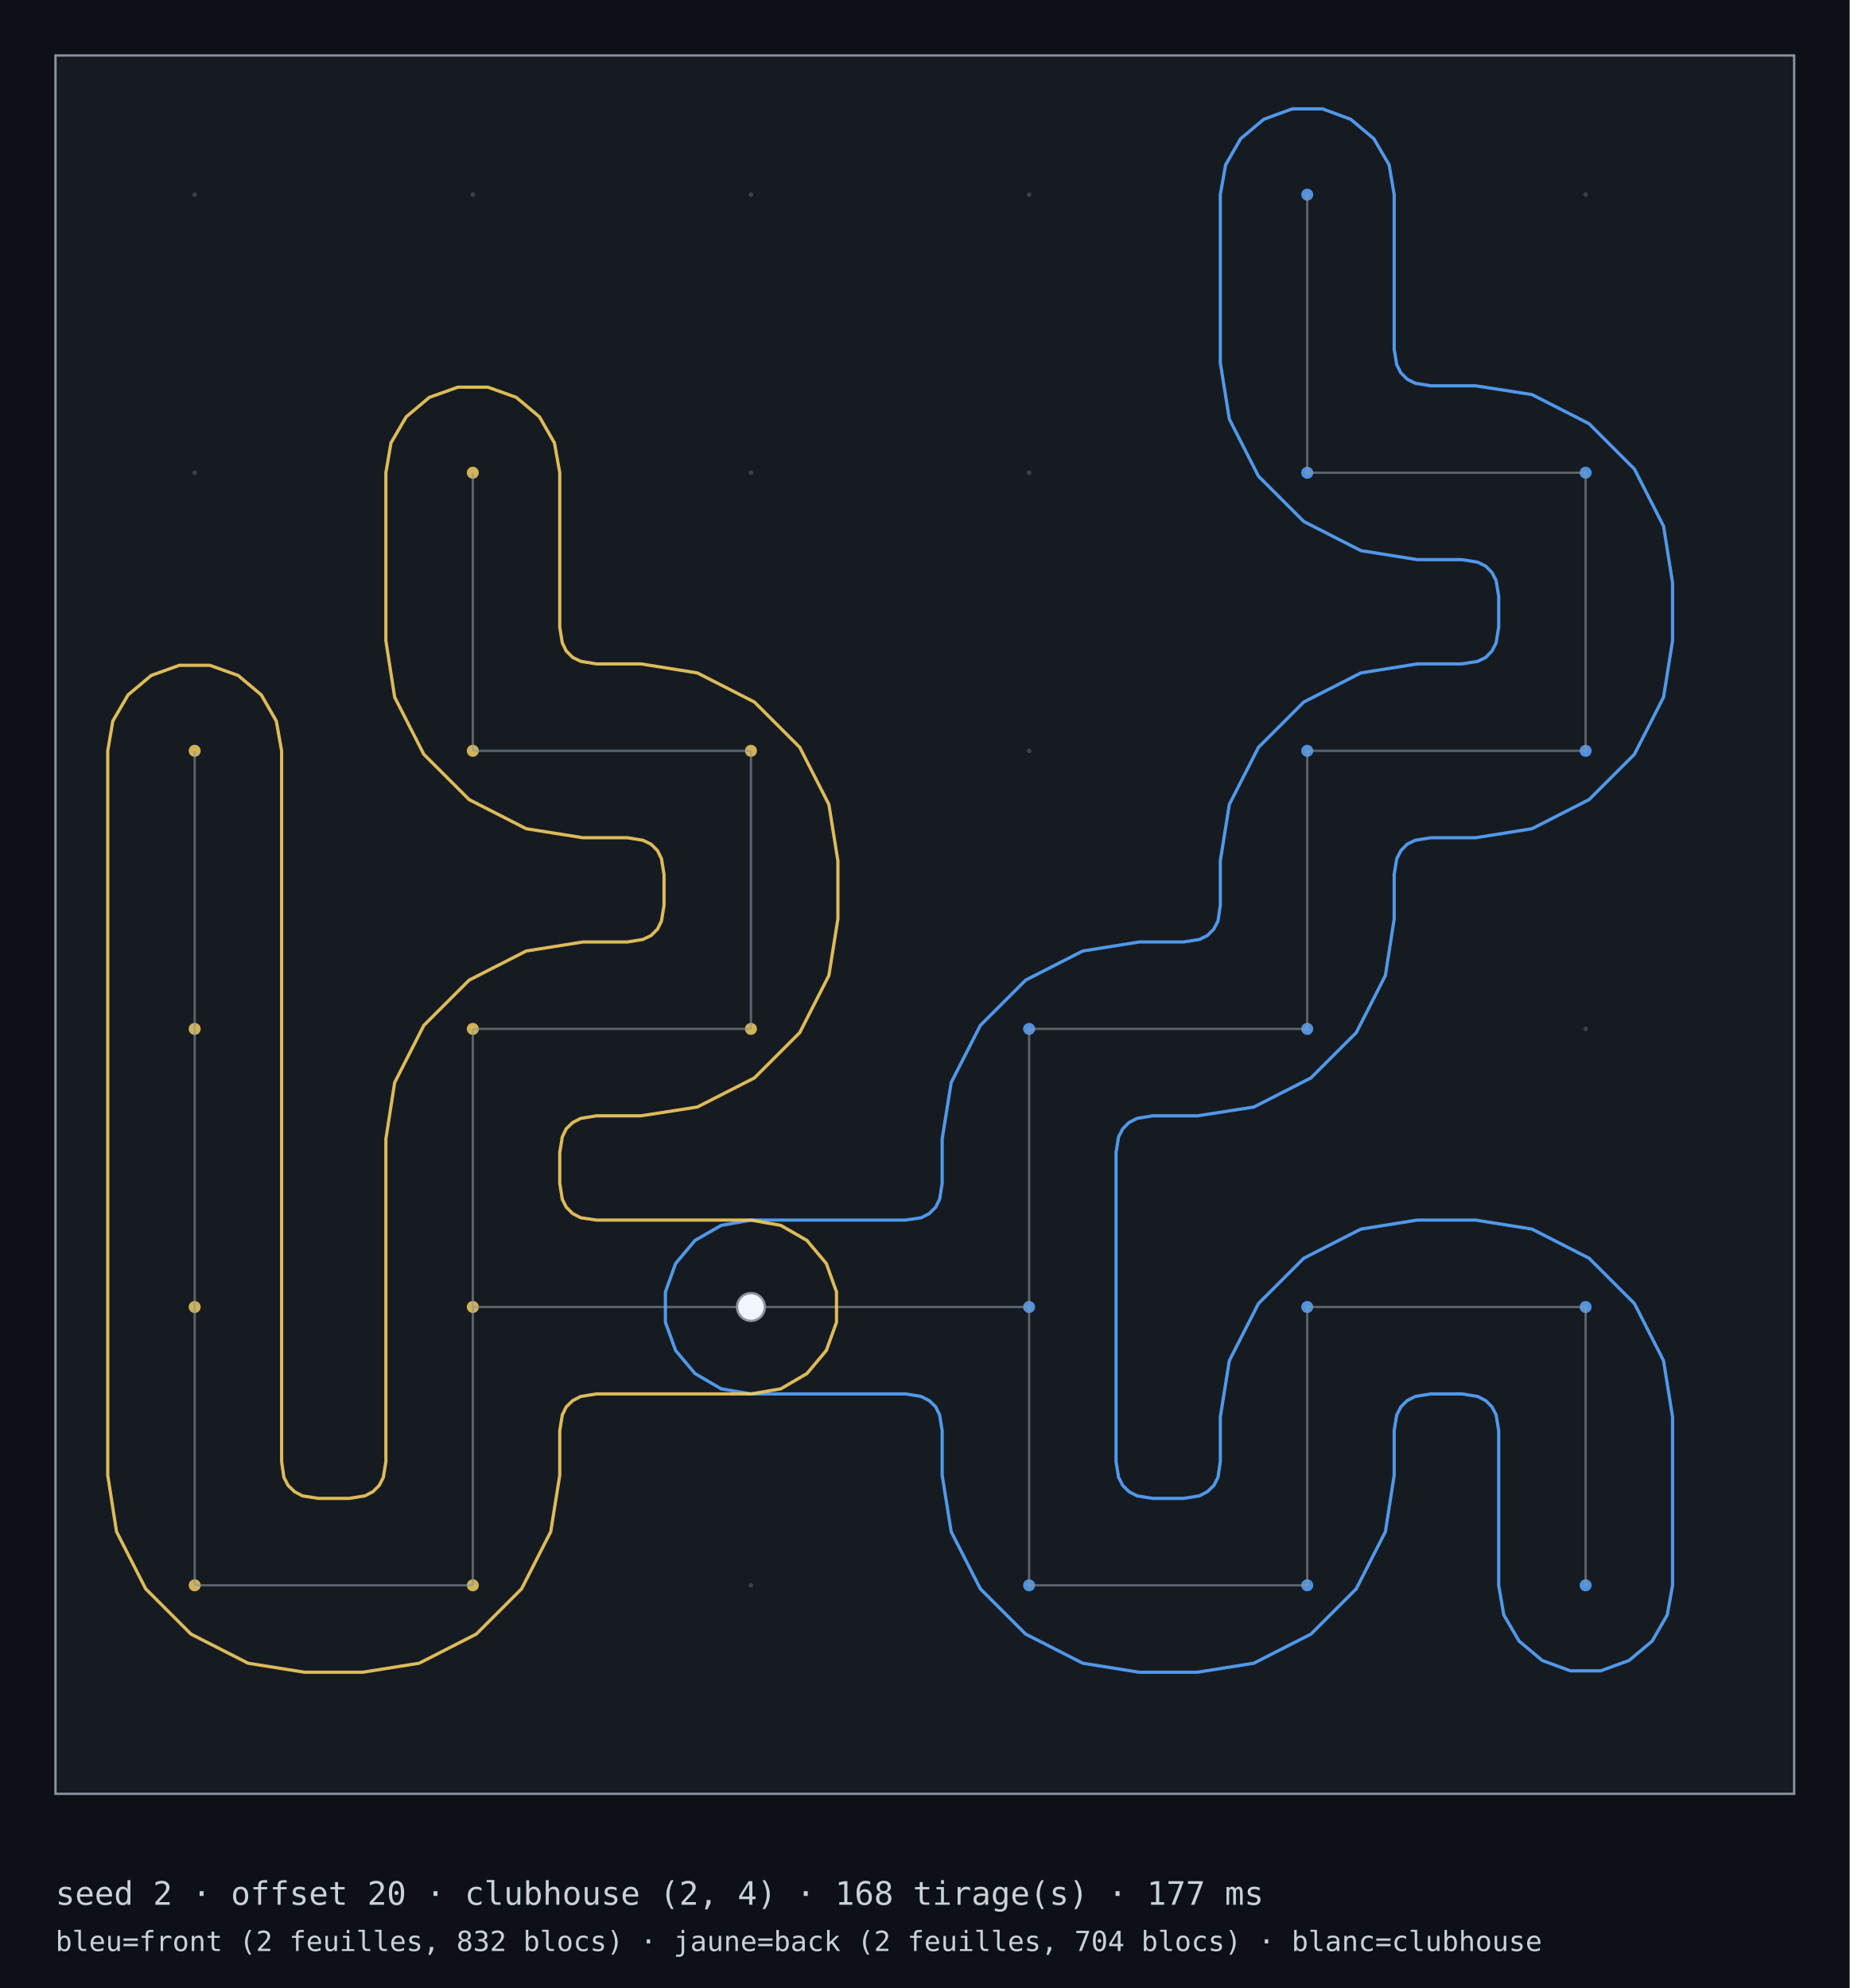
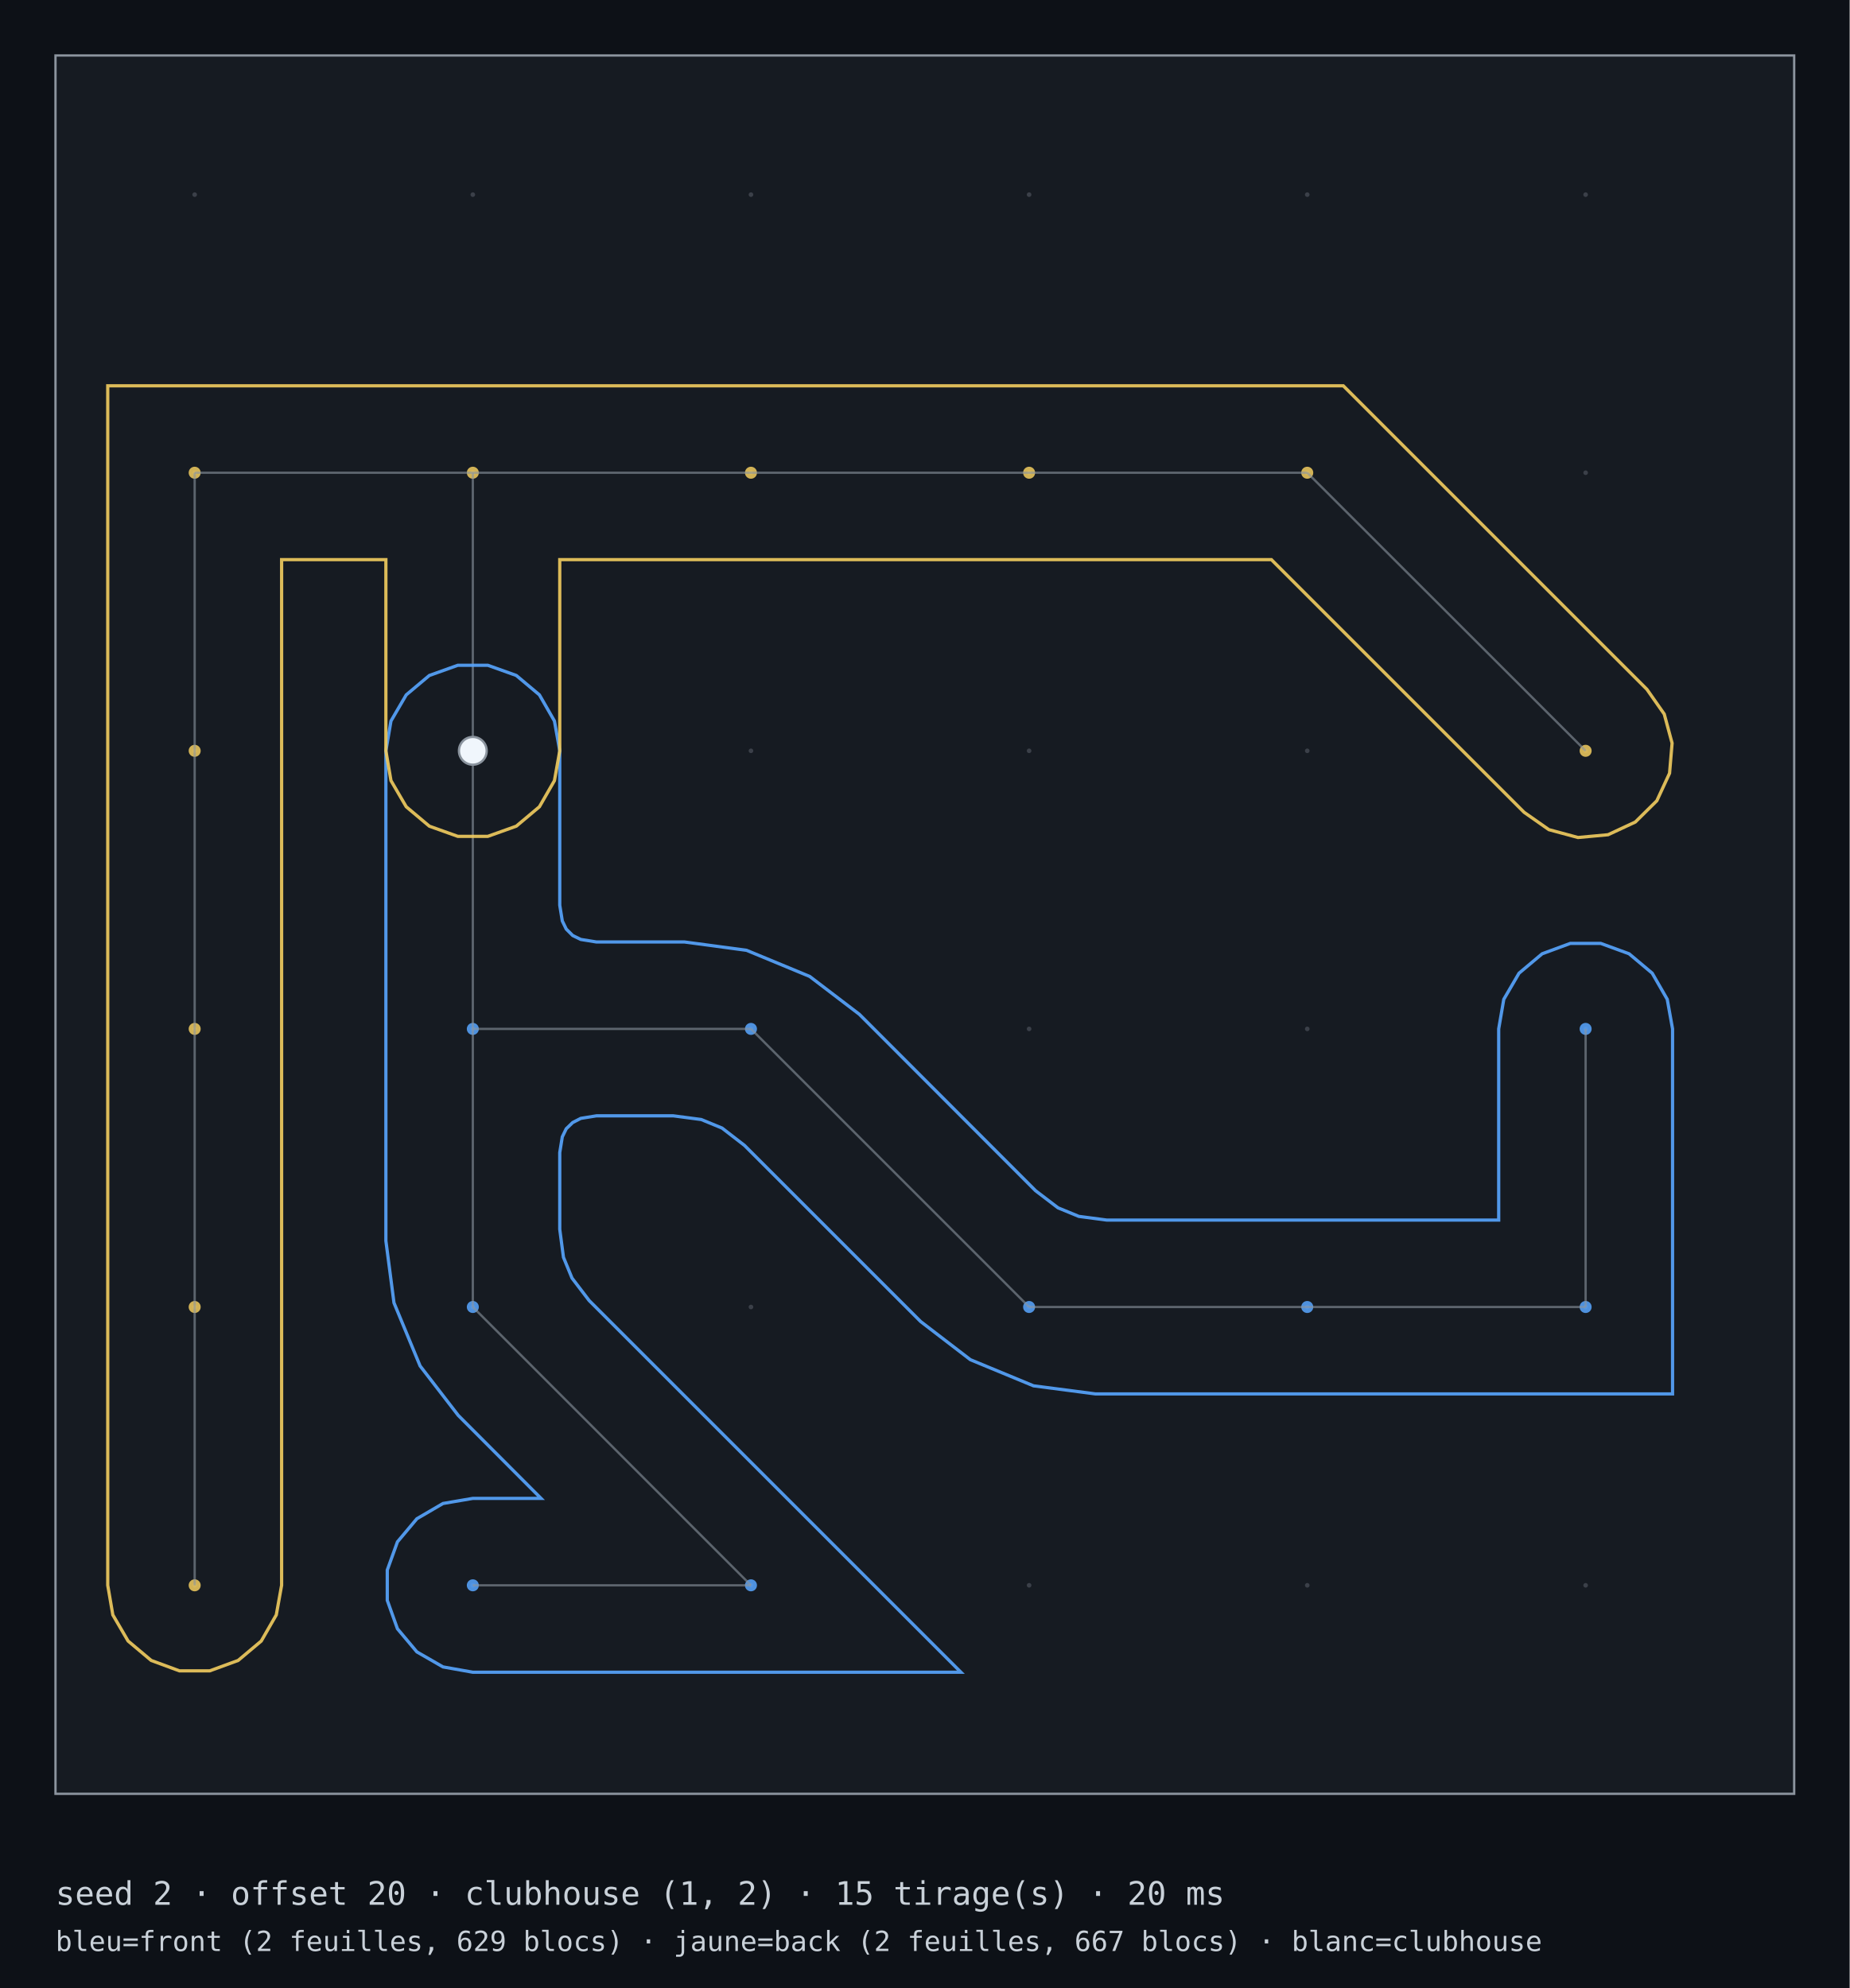
<svg xmlns="http://www.w3.org/2000/svg" width="800" height="860">
  <rect width="100%" height="100%" fill="#0d1117" />
  <rect x="24" y="24" width="752.0" height="752.0" fill="#161b22" stroke="#8b949e" />
  <style>text{font-family:monospace;fill:#c9d1d9}</style>
  <circle cx="84.2" cy="84.2" r="1.0" fill="#3b4049" />
  <circle cx="84.2" cy="204.5" r="1.0" fill="#3b4049" />
  <circle cx="84.2" cy="324.8" r="1.0" fill="#3b4049" />
  <circle cx="84.2" cy="445.1" r="1.0" fill="#3b4049" />
  <circle cx="84.2" cy="565.4" r="1.0" fill="#3b4049" />
  <circle cx="84.2" cy="685.8" r="1.0" fill="#3b4049" />
  <circle cx="204.5" cy="84.2" r="1.0" fill="#3b4049" />
  <circle cx="204.5" cy="204.5" r="1.0" fill="#3b4049" />
  <circle cx="204.5" cy="324.8" r="1.0" fill="#3b4049" />
  <circle cx="204.5" cy="445.1" r="1.0" fill="#3b4049" />
  <circle cx="204.5" cy="565.4" r="1.0" fill="#3b4049" />
  <circle cx="204.5" cy="685.8" r="1.0" fill="#3b4049" />
  <circle cx="324.8" cy="84.2" r="1.0" fill="#3b4049" />
  <circle cx="324.8" cy="204.5" r="1.0" fill="#3b4049" />
  <circle cx="324.8" cy="324.8" r="1.0" fill="#3b4049" />
  <circle cx="324.8" cy="445.1" r="1.0" fill="#3b4049" />
  <circle cx="324.8" cy="565.4" r="1.0" fill="#3b4049" />
  <circle cx="324.8" cy="685.8" r="1.0" fill="#3b4049" />
  <circle cx="445.1" cy="84.2" r="1.0" fill="#3b4049" />
  <circle cx="445.1" cy="204.5" r="1.0" fill="#3b4049" />
  <circle cx="445.1" cy="324.8" r="1.0" fill="#3b4049" />
  <circle cx="445.1" cy="445.1" r="1.0" fill="#3b4049" />
  <circle cx="445.1" cy="565.4" r="1.0" fill="#3b4049" />
  <circle cx="445.1" cy="685.8" r="1.0" fill="#3b4049" />
  <circle cx="565.4" cy="84.2" r="1.0" fill="#3b4049" />
  <circle cx="565.4" cy="204.5" r="1.0" fill="#3b4049" />
  <circle cx="565.4" cy="324.8" r="1.0" fill="#3b4049" />
  <circle cx="565.4" cy="445.1" r="1.0" fill="#3b4049" />
  <circle cx="565.4" cy="565.4" r="1.0" fill="#3b4049" />
  <circle cx="565.4" cy="685.8" r="1.0" fill="#3b4049" />
  <circle cx="685.8" cy="84.2" r="1.0" fill="#3b4049" />
  <circle cx="685.8" cy="204.5" r="1.0" fill="#3b4049" />
  <circle cx="685.8" cy="324.8" r="1.0" fill="#3b4049" />
  <circle cx="685.8" cy="445.1" r="1.0" fill="#3b4049" />
  <circle cx="685.8" cy="565.4" r="1.0" fill="#3b4049" />
  <circle cx="685.8" cy="685.8" r="1.0" fill="#3b4049" />
+   <circle cx="204.5" cy="445.1" r="2.6" fill="#58a6ff" fill-opacity="0.85" />
+   <circle cx="324.8" cy="445.1" r="2.6" fill="#58a6ff" fill-opacity="0.85" />
+   <circle cx="204.5" cy="565.4" r="2.6" fill="#58a6ff" fill-opacity="0.85" />
+   <circle cx="324.8" cy="685.8" r="2.6" fill="#58a6ff" fill-opacity="0.85" />
+   <circle cx="204.5" cy="685.8" r="2.6" fill="#58a6ff" fill-opacity="0.85" />
  <circle cx="445.1" cy="565.4" r="2.6" fill="#58a6ff" fill-opacity="0.85" />
-   <circle cx="445.1" cy="445.1" r="2.6" fill="#58a6ff" fill-opacity="0.85" />
-   <circle cx="445.1" cy="685.8" r="2.6" fill="#58a6ff" fill-opacity="0.85" />
-   <circle cx="565.4" cy="685.8" r="2.6" fill="#58a6ff" fill-opacity="0.85" />
  <circle cx="565.4" cy="565.4" r="2.6" fill="#58a6ff" fill-opacity="0.85" />
  <circle cx="685.8" cy="565.4" r="2.6" fill="#58a6ff" fill-opacity="0.85" />
-   <circle cx="685.8" cy="685.8" r="2.6" fill="#58a6ff" fill-opacity="0.85" />
-   <circle cx="565.4" cy="445.1" r="2.6" fill="#58a6ff" fill-opacity="0.85" />
-   <circle cx="565.4" cy="324.8" r="2.6" fill="#58a6ff" fill-opacity="0.85" />
-   <circle cx="685.8" cy="324.8" r="2.6" fill="#58a6ff" fill-opacity="0.85" />
-   <circle cx="685.8" cy="204.5" r="2.6" fill="#58a6ff" fill-opacity="0.85" />
-   <circle cx="565.4" cy="204.5" r="2.6" fill="#58a6ff" fill-opacity="0.85" />
-   <circle cx="565.4" cy="84.2" r="2.6" fill="#58a6ff" fill-opacity="0.85" />
-   <circle cx="204.5" cy="565.4" r="2.6" fill="#f2cc60" fill-opacity="0.85" />
-   <circle cx="204.5" cy="445.1" r="2.6" fill="#f2cc60" fill-opacity="0.85" />
-   <circle cx="204.5" cy="685.8" r="2.6" fill="#f2cc60" fill-opacity="0.85" />
+   <circle cx="685.8" cy="445.1" r="2.6" fill="#58a6ff" fill-opacity="0.85" />
+   <circle cx="204.5" cy="204.5" r="2.6" fill="#f2cc60" fill-opacity="0.85" />
+   <circle cx="84.2" cy="204.5" r="2.6" fill="#f2cc60" fill-opacity="0.85" />
+   <circle cx="324.8" cy="204.5" r="2.6" fill="#f2cc60" fill-opacity="0.85" />
+   <circle cx="445.1" cy="204.5" r="2.6" fill="#f2cc60" fill-opacity="0.85" />
+   <circle cx="565.4" cy="204.5" r="2.6" fill="#f2cc60" fill-opacity="0.85" />
+   <circle cx="685.8" cy="324.8" r="2.6" fill="#f2cc60" fill-opacity="0.85" />
+   <circle cx="84.2" cy="324.8" r="2.6" fill="#f2cc60" fill-opacity="0.85" />
+   <circle cx="84.2" cy="445.1" r="2.6" fill="#f2cc60" fill-opacity="0.85" />
+   <circle cx="84.2" cy="565.4" r="2.6" fill="#f2cc60" fill-opacity="0.85" />
  <circle cx="84.2" cy="685.8" r="2.6" fill="#f2cc60" fill-opacity="0.85" />
-   <circle cx="84.2" cy="565.4" r="2.6" fill="#f2cc60" fill-opacity="0.85" />
-   <circle cx="84.2" cy="445.1" r="2.6" fill="#f2cc60" fill-opacity="0.85" />
-   <circle cx="84.2" cy="324.8" r="2.6" fill="#f2cc60" fill-opacity="0.85" />
-   <circle cx="324.8" cy="445.1" r="2.6" fill="#f2cc60" fill-opacity="0.85" />
-   <circle cx="324.8" cy="324.8" r="2.6" fill="#f2cc60" fill-opacity="0.85" />
-   <circle cx="204.5" cy="324.8" r="2.6" fill="#f2cc60" fill-opacity="0.85" />
-   <circle cx="204.5" cy="204.5" r="2.6" fill="#f2cc60" fill-opacity="0.85" />
-   <line x1="324.8" y1="565.4" x2="445.1" y2="565.4" stroke="#8b949e" stroke-width="1.0" stroke-opacity="0.6" />
-   <line x1="324.8" y1="565.4" x2="204.5" y2="565.4" stroke="#8b949e" stroke-width="1.0" stroke-opacity="0.6" />
-   <line x1="445.1" y1="565.4" x2="445.1" y2="445.1" stroke="#8b949e" stroke-width="1.0" stroke-opacity="0.6" />
-   <line x1="204.5" y1="565.4" x2="204.5" y2="445.1" stroke="#8b949e" stroke-width="1.0" stroke-opacity="0.6" />
-   <line x1="445.1" y1="445.1" x2="565.4" y2="445.1" stroke="#8b949e" stroke-width="1.0" stroke-opacity="0.6" />
+   <line x1="204.5" y1="324.8" x2="204.5" y2="445.1" stroke="#8b949e" stroke-width="1.0" stroke-opacity="0.6" />
+   <line x1="204.5" y1="324.8" x2="204.5" y2="204.5" stroke="#8b949e" stroke-width="1.0" stroke-opacity="0.6" />
  <line x1="204.5" y1="445.1" x2="324.8" y2="445.1" stroke="#8b949e" stroke-width="1.0" stroke-opacity="0.6" />
-   <line x1="565.4" y1="445.1" x2="565.4" y2="324.8" stroke="#8b949e" stroke-width="1.0" stroke-opacity="0.6" />
-   <line x1="324.8" y1="445.1" x2="324.8" y2="324.8" stroke="#8b949e" stroke-width="1.0" stroke-opacity="0.6" />
-   <line x1="565.4" y1="324.8" x2="685.8" y2="324.8" stroke="#8b949e" stroke-width="1.0" stroke-opacity="0.6" />
-   <line x1="324.8" y1="324.8" x2="204.5" y2="324.8" stroke="#8b949e" stroke-width="1.0" stroke-opacity="0.6" />
-   <line x1="685.8" y1="324.8" x2="685.8" y2="204.5" stroke="#8b949e" stroke-width="1.0" stroke-opacity="0.6" />
-   <line x1="204.5" y1="324.8" x2="204.5" y2="204.5" stroke="#8b949e" stroke-width="1.0" stroke-opacity="0.6" />
-   <line x1="685.8" y1="204.5" x2="565.4" y2="204.5" stroke="#8b949e" stroke-width="1.0" stroke-opacity="0.6" />
-   <line x1="565.4" y1="204.5" x2="565.4" y2="84.2" stroke="#8b949e" stroke-width="1.0" stroke-opacity="0.6" />
-   <line x1="204.5" y1="565.4" x2="204.5" y2="685.8" stroke="#8b949e" stroke-width="1.0" stroke-opacity="0.6" />
-   <line x1="204.5" y1="685.8" x2="84.2" y2="685.8" stroke="#8b949e" stroke-width="1.0" stroke-opacity="0.6" />
-   <line x1="445.1" y1="565.4" x2="445.1" y2="685.8" stroke="#8b949e" stroke-width="1.0" stroke-opacity="0.6" />
-   <line x1="84.2" y1="685.8" x2="84.2" y2="565.4" stroke="#8b949e" stroke-width="1.0" stroke-opacity="0.6" />
-   <line x1="445.1" y1="685.8" x2="565.4" y2="685.8" stroke="#8b949e" stroke-width="1.0" stroke-opacity="0.6" />
-   <line x1="84.2" y1="565.4" x2="84.2" y2="445.1" stroke="#8b949e" stroke-width="1.0" stroke-opacity="0.6" />
-   <line x1="565.4" y1="685.8" x2="565.4" y2="565.4" stroke="#8b949e" stroke-width="1.0" stroke-opacity="0.6" />
-   <line x1="84.2" y1="445.1" x2="84.2" y2="324.8" stroke="#8b949e" stroke-width="1.0" stroke-opacity="0.6" />
+   <line x1="204.5" y1="204.5" x2="84.2" y2="204.5" stroke="#8b949e" stroke-width="1.0" stroke-opacity="0.6" />
+   <line x1="324.8" y1="445.1" x2="445.1" y2="565.4" stroke="#8b949e" stroke-width="1.0" stroke-opacity="0.6" />
+   <line x1="84.2" y1="204.5" x2="84.2" y2="324.8" stroke="#8b949e" stroke-width="1.0" stroke-opacity="0.6" />
+   <line x1="445.1" y1="565.4" x2="565.4" y2="565.4" stroke="#8b949e" stroke-width="1.0" stroke-opacity="0.6" />
+   <line x1="84.2" y1="324.8" x2="84.2" y2="445.1" stroke="#8b949e" stroke-width="1.0" stroke-opacity="0.6" />
  <line x1="565.4" y1="565.4" x2="685.8" y2="565.4" stroke="#8b949e" stroke-width="1.0" stroke-opacity="0.6" />
-   <line x1="685.8" y1="565.4" x2="685.8" y2="685.8" stroke="#8b949e" stroke-width="1.0" stroke-opacity="0.6" />
-   <polygon points="324.8,527.8 311.9,530.1 300.6,536.6 292.2,546.6 287.8,558.9 287.8,572.0 292.2,584.2 300.6,594.2 311.9,600.8 324.8,603.0 391.6,603.0 398.4,604.1 401.9,605.9 404.7,608.6 406.4,612.1 407.5,618.9 407.5,638.2 411.4,662.6 424.0,687.3 443.6,706.9 468.3,719.5 492.7,723.4 517.9,723.4 542.3,719.5 567.0,706.9 586.6,687.3 599.2,662.6 603.0,638.2 603.0,618.9 604.1,612.1 605.9,608.6 608.6,605.9 612.1,604.1 618.9,603.0 632.3,603.0 639.1,604.1 642.6,605.9 645.3,608.6 647.1,612.1 648.2,618.9 648.2,685.8 650.4,698.6 657.0,709.9 667.0,718.3 679.2,722.8 692.3,722.8 704.6,718.3 714.6,709.9 721.1,698.6 723.4,685.8 723.4,613.0 719.5,588.6 706.9,563.9 687.3,544.3 662.6,531.7 638.2,527.8 613.0,527.8 588.6,531.7 563.9,544.3 544.3,563.9 531.7,588.6 527.8,613.0 527.8,632.3 526.8,639.1 525.0,642.6 522.2,645.3 518.8,647.1 511.9,648.2 498.6,648.2 491.8,647.1 488.3,645.3 485.6,642.6 483.8,639.1 482.7,632.3 482.7,498.6 483.8,491.8 485.6,488.3 488.3,485.6 491.8,483.8 498.6,482.7 517.9,482.7 542.3,478.9 567.0,466.3 586.6,446.7 599.2,422.0 603.0,397.5 603.0,378.3 604.1,371.5 605.9,368.0 608.6,365.2 612.1,363.5 618.9,362.4 638.2,362.4 662.6,358.5 687.3,345.9 706.9,326.3 719.5,301.6 723.4,277.2 723.4,252.1 719.5,227.6 706.9,202.9 687.3,183.3 662.6,170.7 638.2,166.9 618.9,166.9 612.1,165.8 608.6,164.0 605.9,161.3 604.1,157.8 603.0,151.0 603.0,84.2 600.8,71.3 594.2,60.0 584.2,51.6 572.0,47.1 558.9,47.1 546.6,51.6 536.6,60.0 530.1,71.3 527.8,84.2 527.8,156.9 531.7,181.3 544.3,206.0 563.9,225.6 588.6,238.2 613.0,242.1 632.3,242.1 639.1,243.2 642.6,244.9 645.3,247.7 647.1,251.2 648.2,258.0 648.2,271.3 647.1,278.1 645.3,281.6 642.6,284.4 639.1,286.1 632.3,287.2 613.0,287.2 588.6,291.1 563.9,303.7 544.3,323.3 531.7,348.0 527.8,372.4 527.8,391.6 526.8,398.4 525.0,401.9 522.2,404.7 518.8,406.4 511.9,407.5 492.7,407.5 468.3,411.4 443.6,424.0 424.0,443.6 411.4,468.3 407.5,492.7 407.5,511.9 406.4,518.8 404.7,522.2 401.9,525.0 398.4,526.8 391.6,527.8" fill="none" stroke="#58a6ff" stroke-width="1.4" stroke-opacity="0.9" />
-   <polygon points="324.8,603.0 337.7,600.8 349.0,594.2 357.4,584.2 361.8,572.0 361.8,558.9 357.4,546.6 349.0,536.6 337.7,530.1 324.8,527.8 258.0,527.8 251.2,526.8 247.7,525.0 244.9,522.2 243.2,518.8 242.1,511.9 242.1,498.6 243.2,491.8 244.9,488.3 247.7,485.6 251.2,483.8 258.0,482.7 277.2,482.7 301.6,478.9 326.3,466.3 345.9,446.7 358.5,422.0 362.4,397.5 362.4,372.4 358.5,348.0 345.9,323.3 326.3,303.7 301.6,291.1 277.2,287.2 258.0,287.2 251.2,286.1 247.7,284.4 244.9,281.6 243.2,278.1 242.1,271.3 242.1,204.5 239.8,191.6 233.3,180.3 223.3,171.9 211.0,167.5 198.0,167.5 185.7,171.9 175.7,180.3 169.1,191.6 166.9,204.5 166.9,277.2 170.7,301.6 183.3,326.3 202.9,345.9 227.6,358.5 252.1,362.4 271.3,362.4 278.1,363.5 281.6,365.2 284.4,368.0 286.1,371.5 287.2,378.3 287.2,391.6 286.1,398.4 284.4,401.9 281.6,404.7 278.1,406.4 271.3,407.5 252.1,407.5 227.6,411.4 202.9,424.0 183.3,443.6 170.7,468.3 166.9,492.7 166.9,632.3 165.8,639.1 164.0,642.6 161.3,645.3 157.8,647.1 151.0,648.2 137.7,648.2 130.8,647.1 127.4,645.3 124.6,642.6 122.8,639.1 121.8,632.3 121.8,324.8 119.5,311.9 113.0,300.6 103.0,292.2 90.7,287.8 77.6,287.8 65.4,292.2 55.4,300.6 48.8,311.9 46.6,324.8 46.6,638.2 50.4,662.6 63.0,687.3 82.6,706.9 107.3,719.5 131.7,723.4 156.9,723.4 181.3,719.5 206.0,706.9 225.6,687.3 238.2,662.6 242.1,638.2 242.1,618.9 243.2,612.1 244.9,608.6 247.7,605.9 251.2,604.1 258.0,603.0" fill="none" stroke="#f2cc60" stroke-width="1.4" stroke-opacity="0.9" />
-   <circle cx="324.8" cy="565.4" r="6" fill="#f0f6fc" stroke="#8b949e" />
-   <text x="24" y="824" font-size="14">seed 2 · offset 20 · clubhouse (2, 4) · 168 tirage(s) · 177 ms</text>
-   <text x="24" y="844" font-size="12">bleu=front (2 feuilles, 832 blocs) · jaune=back (2 feuilles, 704 blocs) · blanc=clubhouse</text>
+   <line x1="84.2" y1="445.1" x2="84.2" y2="565.4" stroke="#8b949e" stroke-width="1.0" stroke-opacity="0.6" />
+   <line x1="685.8" y1="565.4" x2="685.8" y2="445.1" stroke="#8b949e" stroke-width="1.0" stroke-opacity="0.6" />
+   <line x1="84.2" y1="565.4" x2="84.2" y2="685.8" stroke="#8b949e" stroke-width="1.0" stroke-opacity="0.6" />
+   <line x1="204.5" y1="445.1" x2="204.5" y2="565.4" stroke="#8b949e" stroke-width="1.0" stroke-opacity="0.6" />
+   <line x1="204.5" y1="204.5" x2="324.8" y2="204.5" stroke="#8b949e" stroke-width="1.0" stroke-opacity="0.6" />
+   <line x1="204.5" y1="565.4" x2="324.8" y2="685.8" stroke="#8b949e" stroke-width="1.0" stroke-opacity="0.6" />
+   <line x1="324.8" y1="204.5" x2="445.1" y2="204.5" stroke="#8b949e" stroke-width="1.0" stroke-opacity="0.6" />
+   <line x1="324.8" y1="685.8" x2="204.5" y2="685.8" stroke="#8b949e" stroke-width="1.0" stroke-opacity="0.6" />
+   <line x1="445.1" y1="204.5" x2="565.4" y2="204.5" stroke="#8b949e" stroke-width="1.0" stroke-opacity="0.6" />
+   <line x1="565.4" y1="204.5" x2="685.8" y2="324.8" stroke="#8b949e" stroke-width="1.0" stroke-opacity="0.6" />
+   <polygon points="242.1,324.8 239.8,311.9 233.3,300.6 223.3,292.2 211.0,287.8 198.0,287.8 185.7,292.2 175.7,300.6 169.1,311.9 166.9,324.8 166.9,536.8 170.4,563.6 181.7,590.9 198.2,612.3 234.0,648.2 204.5,648.2 191.6,650.4 180.3,657.0 171.9,667.0 167.5,679.2 167.5,692.3 171.9,704.6 180.3,714.6 191.6,721.1 204.5,723.4 415.6,723.4 254.8,562.6 247.4,552.9 243.7,543.9 242.1,531.8 242.1,498.6 243.2,491.8 244.9,488.3 247.7,485.6 251.2,483.8 258.0,482.7 291.2,482.7 303.3,484.3 312.3,488.0 322.0,495.5 398.2,571.7 419.7,588.2 447.0,599.5 473.8,603.0 723.4,603.0 723.4,445.1 721.1,432.3 714.6,421.0 704.6,412.6 692.3,408.1 679.2,408.1 667.0,412.6 657.0,421.0 650.4,432.3 648.2,445.1 648.2,527.8 478.7,527.8 466.6,526.2 457.6,522.5 447.9,515.1 371.7,438.8 350.2,422.4 322.9,411.1 296.1,407.5 258.0,407.5 251.2,406.4 247.7,404.7 244.9,401.9 243.2,398.4 242.1,391.6" fill="none" stroke="#58a6ff" stroke-width="1.4" stroke-opacity="0.9" />
+   <polygon points="166.9,324.8 169.1,337.7 175.7,349.0 185.7,357.4 198.0,361.8 211.0,361.8 223.3,357.4 233.3,349.0 239.8,337.7 242.1,324.8 242.1,242.1 549.9,242.1 659.2,351.4 669.9,358.9 682.5,362.3 695.5,361.1 707.3,355.6 716.6,346.4 722.1,334.5 723.2,321.5 719.8,308.9 712.3,298.2 581.0,166.9 46.6,166.9 46.6,685.8 48.8,698.6 55.4,709.9 65.4,718.3 77.6,722.8 90.7,722.8 103.0,718.3 113.0,709.9 119.5,698.6 121.8,685.8 121.8,242.1 166.9,242.1" fill="none" stroke="#f2cc60" stroke-width="1.4" stroke-opacity="0.9" />
+   <circle cx="204.5" cy="324.8" r="6" fill="#f0f6fc" stroke="#8b949e" />
+   <text x="24" y="824" font-size="14">seed 2 · offset 20 · clubhouse (1, 2) · 15 tirage(s) · 20 ms</text>
+   <text x="24" y="844" font-size="12">bleu=front (2 feuilles, 629 blocs) · jaune=back (2 feuilles, 667 blocs) · blanc=clubhouse</text>
</svg>
